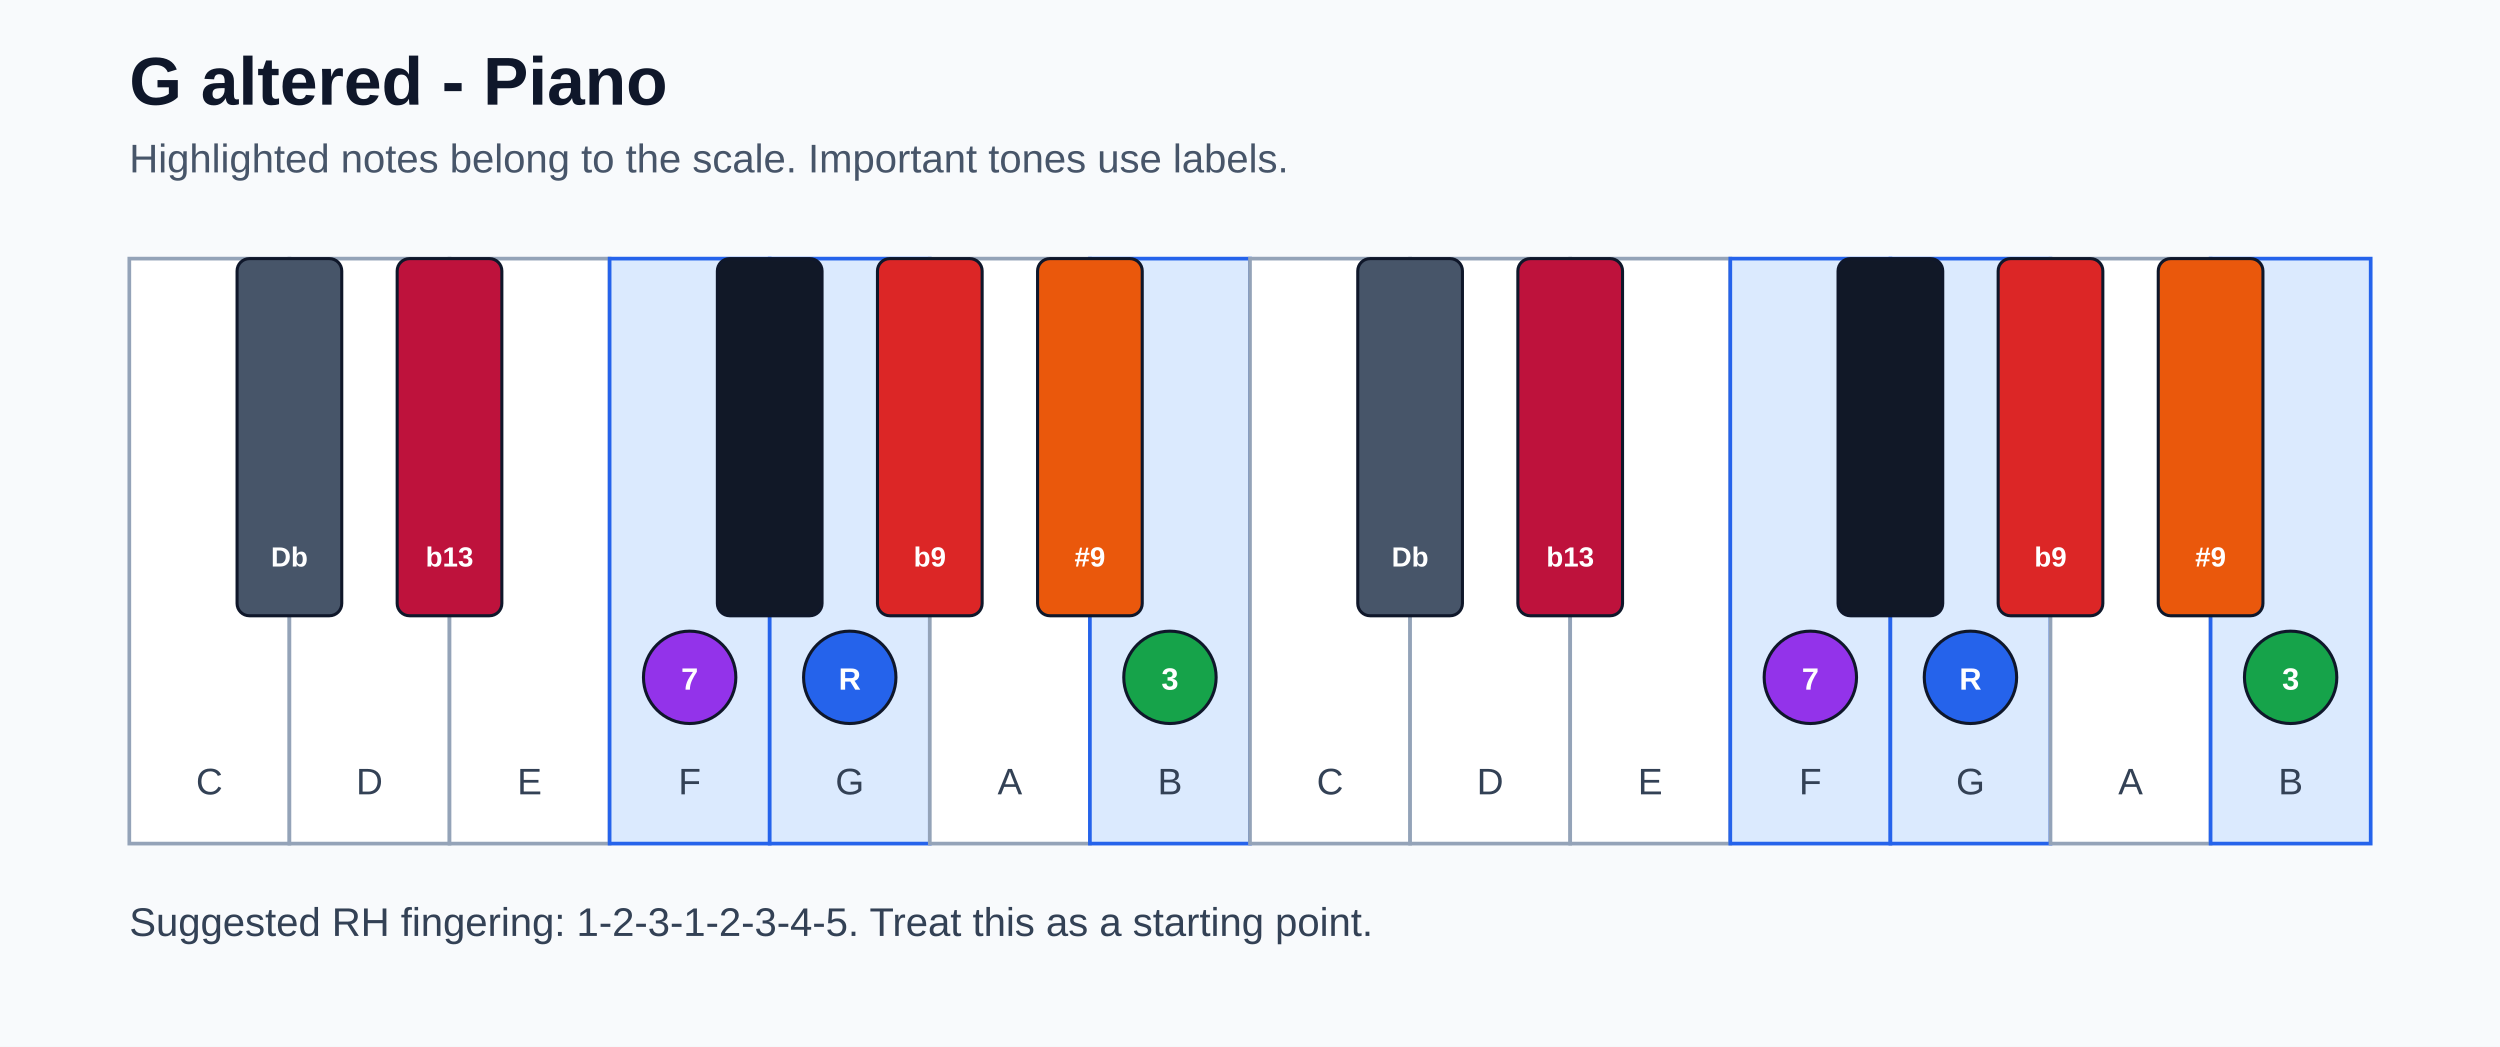
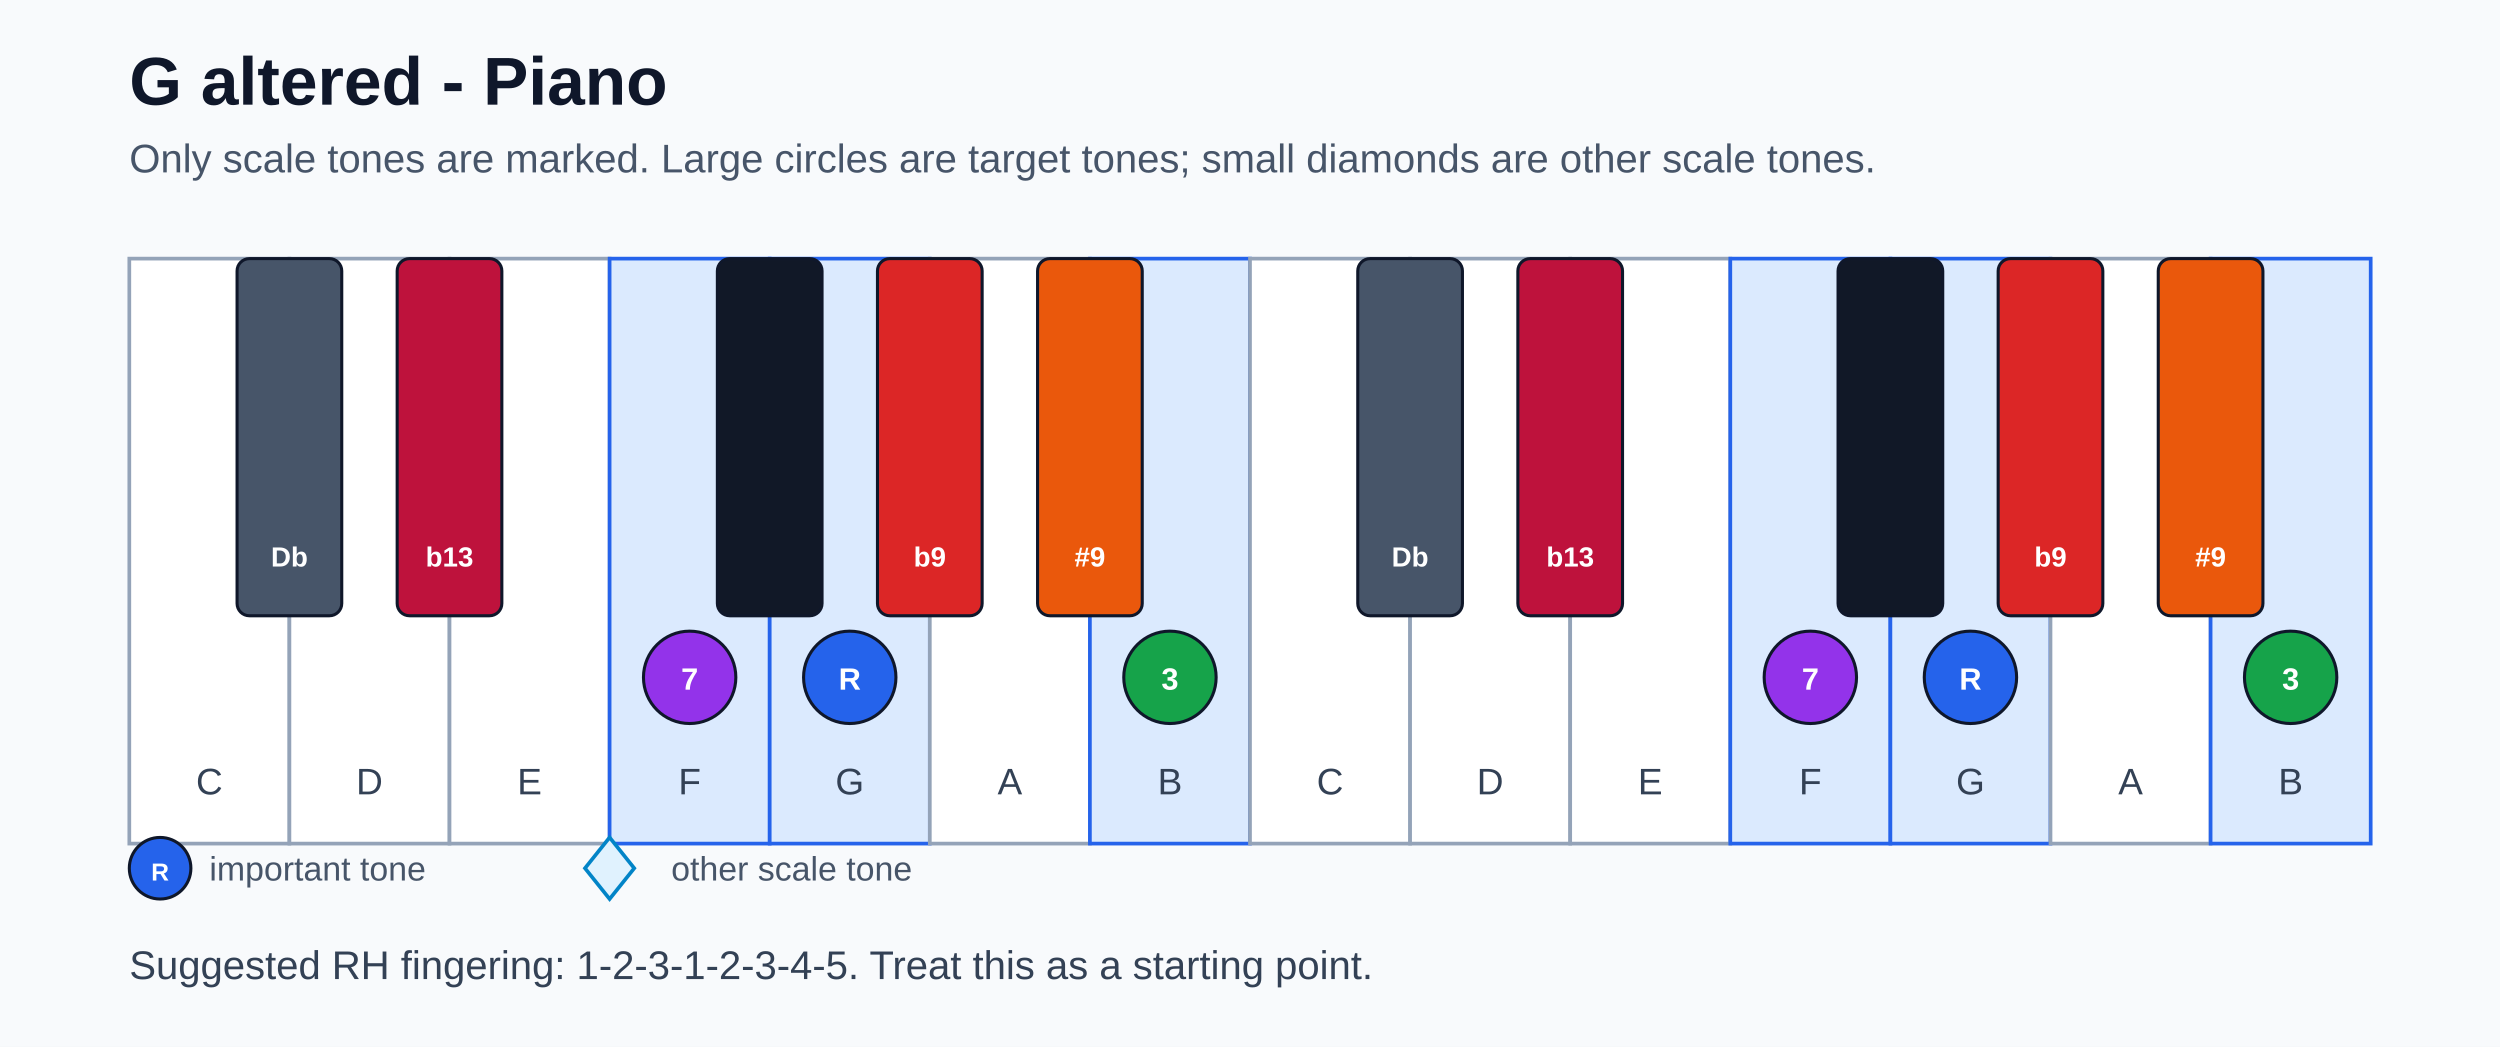
<svg xmlns="http://www.w3.org/2000/svg" width="812" height="340" viewBox="0 0 812 340">
  <rect width="100%" height="100%" fill="#f8fafc" />
  <text x="42" y="34" font-family="Arial, sans-serif" font-size="22" font-weight="700" fill="#0f172a">G altered - Piano</text>
-   <text x="42" y="56" font-family="Arial, sans-serif" font-size="13" fill="#475569">Highlighted notes belong to the scale. Important tones use labels.</text>
+   <text x="42" y="56" font-family="Arial, sans-serif" font-size="13" fill="#475569">Only scale tones are marked. Large circles are target tones; small diamonds are other scale tones.</text>
  <rect x="42" y="84" width="52" height="190" fill="#ffffff" stroke="#94a3b8" stroke-width="1.2" />
  <text x="68.0" y="258" text-anchor="middle" font-family="Arial, sans-serif" font-size="12" fill="#334155">C</text>
  <rect x="94" y="84" width="52" height="190" fill="#ffffff" stroke="#94a3b8" stroke-width="1.2" />
  <text x="120.0" y="258" text-anchor="middle" font-family="Arial, sans-serif" font-size="12" fill="#334155">D</text>
  <rect x="146" y="84" width="52" height="190" fill="#ffffff" stroke="#94a3b8" stroke-width="1.2" />
  <text x="172.0" y="258" text-anchor="middle" font-family="Arial, sans-serif" font-size="12" fill="#334155">E</text>
  <rect x="198" y="84" width="52" height="190" fill="#dbeafe" stroke="#2563eb" stroke-width="1.2" />
  <text x="224.0" y="258" text-anchor="middle" font-family="Arial, sans-serif" font-size="12" fill="#334155">F</text>
  <circle cx="224.0" cy="220" r="15" fill="#9333ea" stroke="#0f172a" stroke-width="1" />
  <text x="224.0" y="224" text-anchor="middle" font-family="Arial, sans-serif" font-size="10" font-weight="700" fill="#ffffff">7</text>
  <rect x="250" y="84" width="52" height="190" fill="#dbeafe" stroke="#2563eb" stroke-width="1.2" />
  <text x="276.0" y="258" text-anchor="middle" font-family="Arial, sans-serif" font-size="12" fill="#334155">G</text>
  <circle cx="276.0" cy="220" r="15" fill="#2563eb" stroke="#0f172a" stroke-width="1" />
  <text x="276.0" y="224" text-anchor="middle" font-family="Arial, sans-serif" font-size="10" font-weight="700" fill="#ffffff">R</text>
  <rect x="302" y="84" width="52" height="190" fill="#ffffff" stroke="#94a3b8" stroke-width="1.2" />
  <text x="328.0" y="258" text-anchor="middle" font-family="Arial, sans-serif" font-size="12" fill="#334155">A</text>
  <rect x="354" y="84" width="52" height="190" fill="#dbeafe" stroke="#2563eb" stroke-width="1.2" />
  <text x="380.0" y="258" text-anchor="middle" font-family="Arial, sans-serif" font-size="12" fill="#334155">B</text>
  <circle cx="380.0" cy="220" r="15" fill="#16a34a" stroke="#0f172a" stroke-width="1" />
  <text x="380.0" y="224" text-anchor="middle" font-family="Arial, sans-serif" font-size="10" font-weight="700" fill="#ffffff">3</text>
  <rect x="406" y="84" width="52" height="190" fill="#ffffff" stroke="#94a3b8" stroke-width="1.2" />
  <text x="432.0" y="258" text-anchor="middle" font-family="Arial, sans-serif" font-size="12" fill="#334155">C</text>
  <rect x="458" y="84" width="52" height="190" fill="#ffffff" stroke="#94a3b8" stroke-width="1.2" />
  <text x="484.0" y="258" text-anchor="middle" font-family="Arial, sans-serif" font-size="12" fill="#334155">D</text>
  <rect x="510" y="84" width="52" height="190" fill="#ffffff" stroke="#94a3b8" stroke-width="1.2" />
  <text x="536.0" y="258" text-anchor="middle" font-family="Arial, sans-serif" font-size="12" fill="#334155">E</text>
  <rect x="562" y="84" width="52" height="190" fill="#dbeafe" stroke="#2563eb" stroke-width="1.2" />
  <text x="588.0" y="258" text-anchor="middle" font-family="Arial, sans-serif" font-size="12" fill="#334155">F</text>
  <circle cx="588.0" cy="220" r="15" fill="#9333ea" stroke="#0f172a" stroke-width="1" />
  <text x="588.0" y="224" text-anchor="middle" font-family="Arial, sans-serif" font-size="10" font-weight="700" fill="#ffffff">7</text>
  <rect x="614" y="84" width="52" height="190" fill="#dbeafe" stroke="#2563eb" stroke-width="1.2" />
  <text x="640.0" y="258" text-anchor="middle" font-family="Arial, sans-serif" font-size="12" fill="#334155">G</text>
  <circle cx="640.0" cy="220" r="15" fill="#2563eb" stroke="#0f172a" stroke-width="1" />
  <text x="640.0" y="224" text-anchor="middle" font-family="Arial, sans-serif" font-size="10" font-weight="700" fill="#ffffff">R</text>
  <rect x="666" y="84" width="52" height="190" fill="#ffffff" stroke="#94a3b8" stroke-width="1.2" />
  <text x="692.0" y="258" text-anchor="middle" font-family="Arial, sans-serif" font-size="12" fill="#334155">A</text>
  <rect x="718" y="84" width="52" height="190" fill="#dbeafe" stroke="#2563eb" stroke-width="1.2" />
  <text x="744.0" y="258" text-anchor="middle" font-family="Arial, sans-serif" font-size="12" fill="#334155">B</text>
  <circle cx="744.0" cy="220" r="15" fill="#16a34a" stroke="#0f172a" stroke-width="1" />
  <text x="744.0" y="224" text-anchor="middle" font-family="Arial, sans-serif" font-size="10" font-weight="700" fill="#ffffff">3</text>
  <rect x="77.0" y="84" width="34" height="116" rx="4" fill="#475569" stroke="#0f172a" stroke-width="1" />
  <text x="94.0" y="184" text-anchor="middle" font-family="Arial, sans-serif" font-size="9" font-weight="700" fill="#ffffff">Db</text>
  <rect x="129.0" y="84" width="34" height="116" rx="4" fill="#be123c" stroke="#0f172a" stroke-width="1" />
  <text x="146.0" y="184" text-anchor="middle" font-family="Arial, sans-serif" font-size="9" font-weight="700" fill="#ffffff">b13</text>
  <rect x="233.0" y="84" width="34" height="116" rx="4" fill="#111827" stroke="#0f172a" stroke-width="1" />
  <rect x="285.0" y="84" width="34" height="116" rx="4" fill="#dc2626" stroke="#0f172a" stroke-width="1" />
  <text x="302.0" y="184" text-anchor="middle" font-family="Arial, sans-serif" font-size="9" font-weight="700" fill="#ffffff">b9</text>
  <rect x="337.0" y="84" width="34" height="116" rx="4" fill="#ea580c" stroke="#0f172a" stroke-width="1" />
  <text x="354.0" y="184" text-anchor="middle" font-family="Arial, sans-serif" font-size="9" font-weight="700" fill="#ffffff">#9</text>
  <rect x="441.0" y="84" width="34" height="116" rx="4" fill="#475569" stroke="#0f172a" stroke-width="1" />
  <text x="458.0" y="184" text-anchor="middle" font-family="Arial, sans-serif" font-size="9" font-weight="700" fill="#ffffff">Db</text>
  <rect x="493.0" y="84" width="34" height="116" rx="4" fill="#be123c" stroke="#0f172a" stroke-width="1" />
  <text x="510.0" y="184" text-anchor="middle" font-family="Arial, sans-serif" font-size="9" font-weight="700" fill="#ffffff">b13</text>
  <rect x="597.0" y="84" width="34" height="116" rx="4" fill="#111827" stroke="#0f172a" stroke-width="1" />
  <rect x="649.0" y="84" width="34" height="116" rx="4" fill="#dc2626" stroke="#0f172a" stroke-width="1" />
  <text x="666.0" y="184" text-anchor="middle" font-family="Arial, sans-serif" font-size="9" font-weight="700" fill="#ffffff">b9</text>
  <rect x="701.0" y="84" width="34" height="116" rx="4" fill="#ea580c" stroke="#0f172a" stroke-width="1" />
  <text x="718.0" y="184" text-anchor="middle" font-family="Arial, sans-serif" font-size="9" font-weight="700" fill="#ffffff">#9</text>
-   <text x="42" y="304" font-family="Arial, sans-serif" font-size="13" fill="#334155">Suggested RH fingering: 1-2-3-1-2-3-4-5. Treat this as a starting point.</text>
+   <circle cx="52" cy="282" r="10" fill="#2563eb" stroke="#0f172a" stroke-width="1" />
+   <text x="52" y="286" text-anchor="middle" font-family="Arial, sans-serif" font-size="8" font-weight="700" fill="#ffffff">R</text>
+   <text x="68" y="286" font-family="Arial, sans-serif" font-size="11" fill="#475569">important tone</text>
+   <polygon points="198,272 206,282 198,292 190,282" fill="#e0f2fe" stroke="#0284c7" stroke-width="1.2" />
+   <text x="218" y="286" font-family="Arial, sans-serif" font-size="11" fill="#475569">other scale tone</text>
+   <text x="42" y="318" font-family="Arial, sans-serif" font-size="13" fill="#334155">Suggested RH fingering: 1-2-3-1-2-3-4-5. Treat this as a starting point.</text>
</svg>
